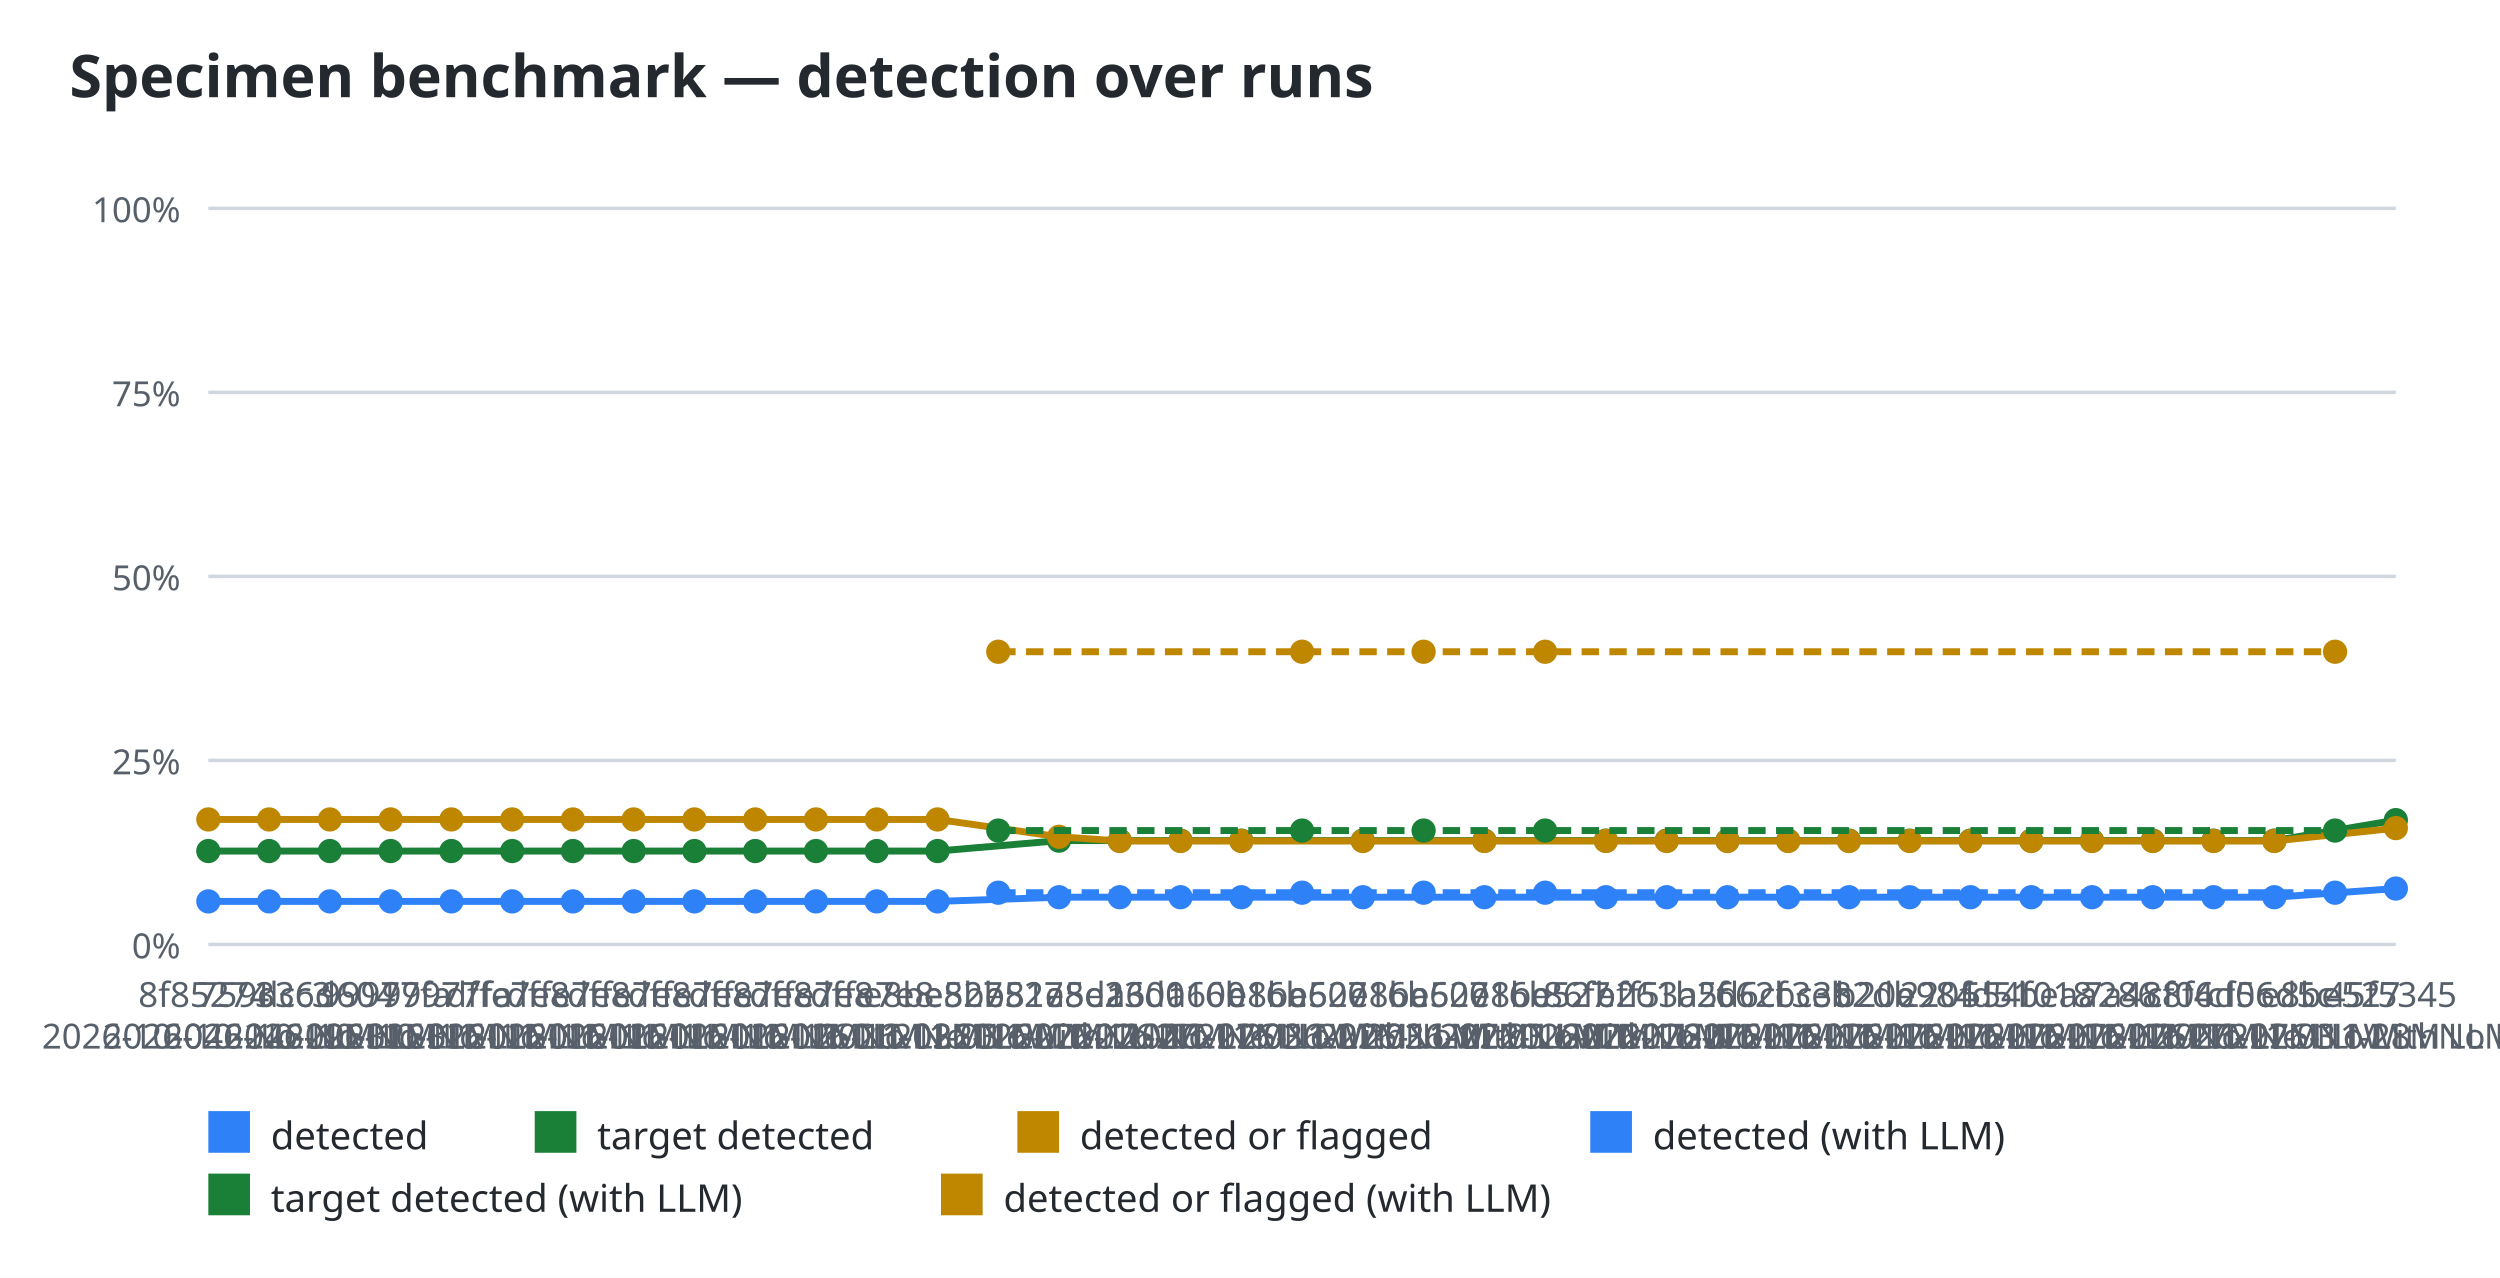
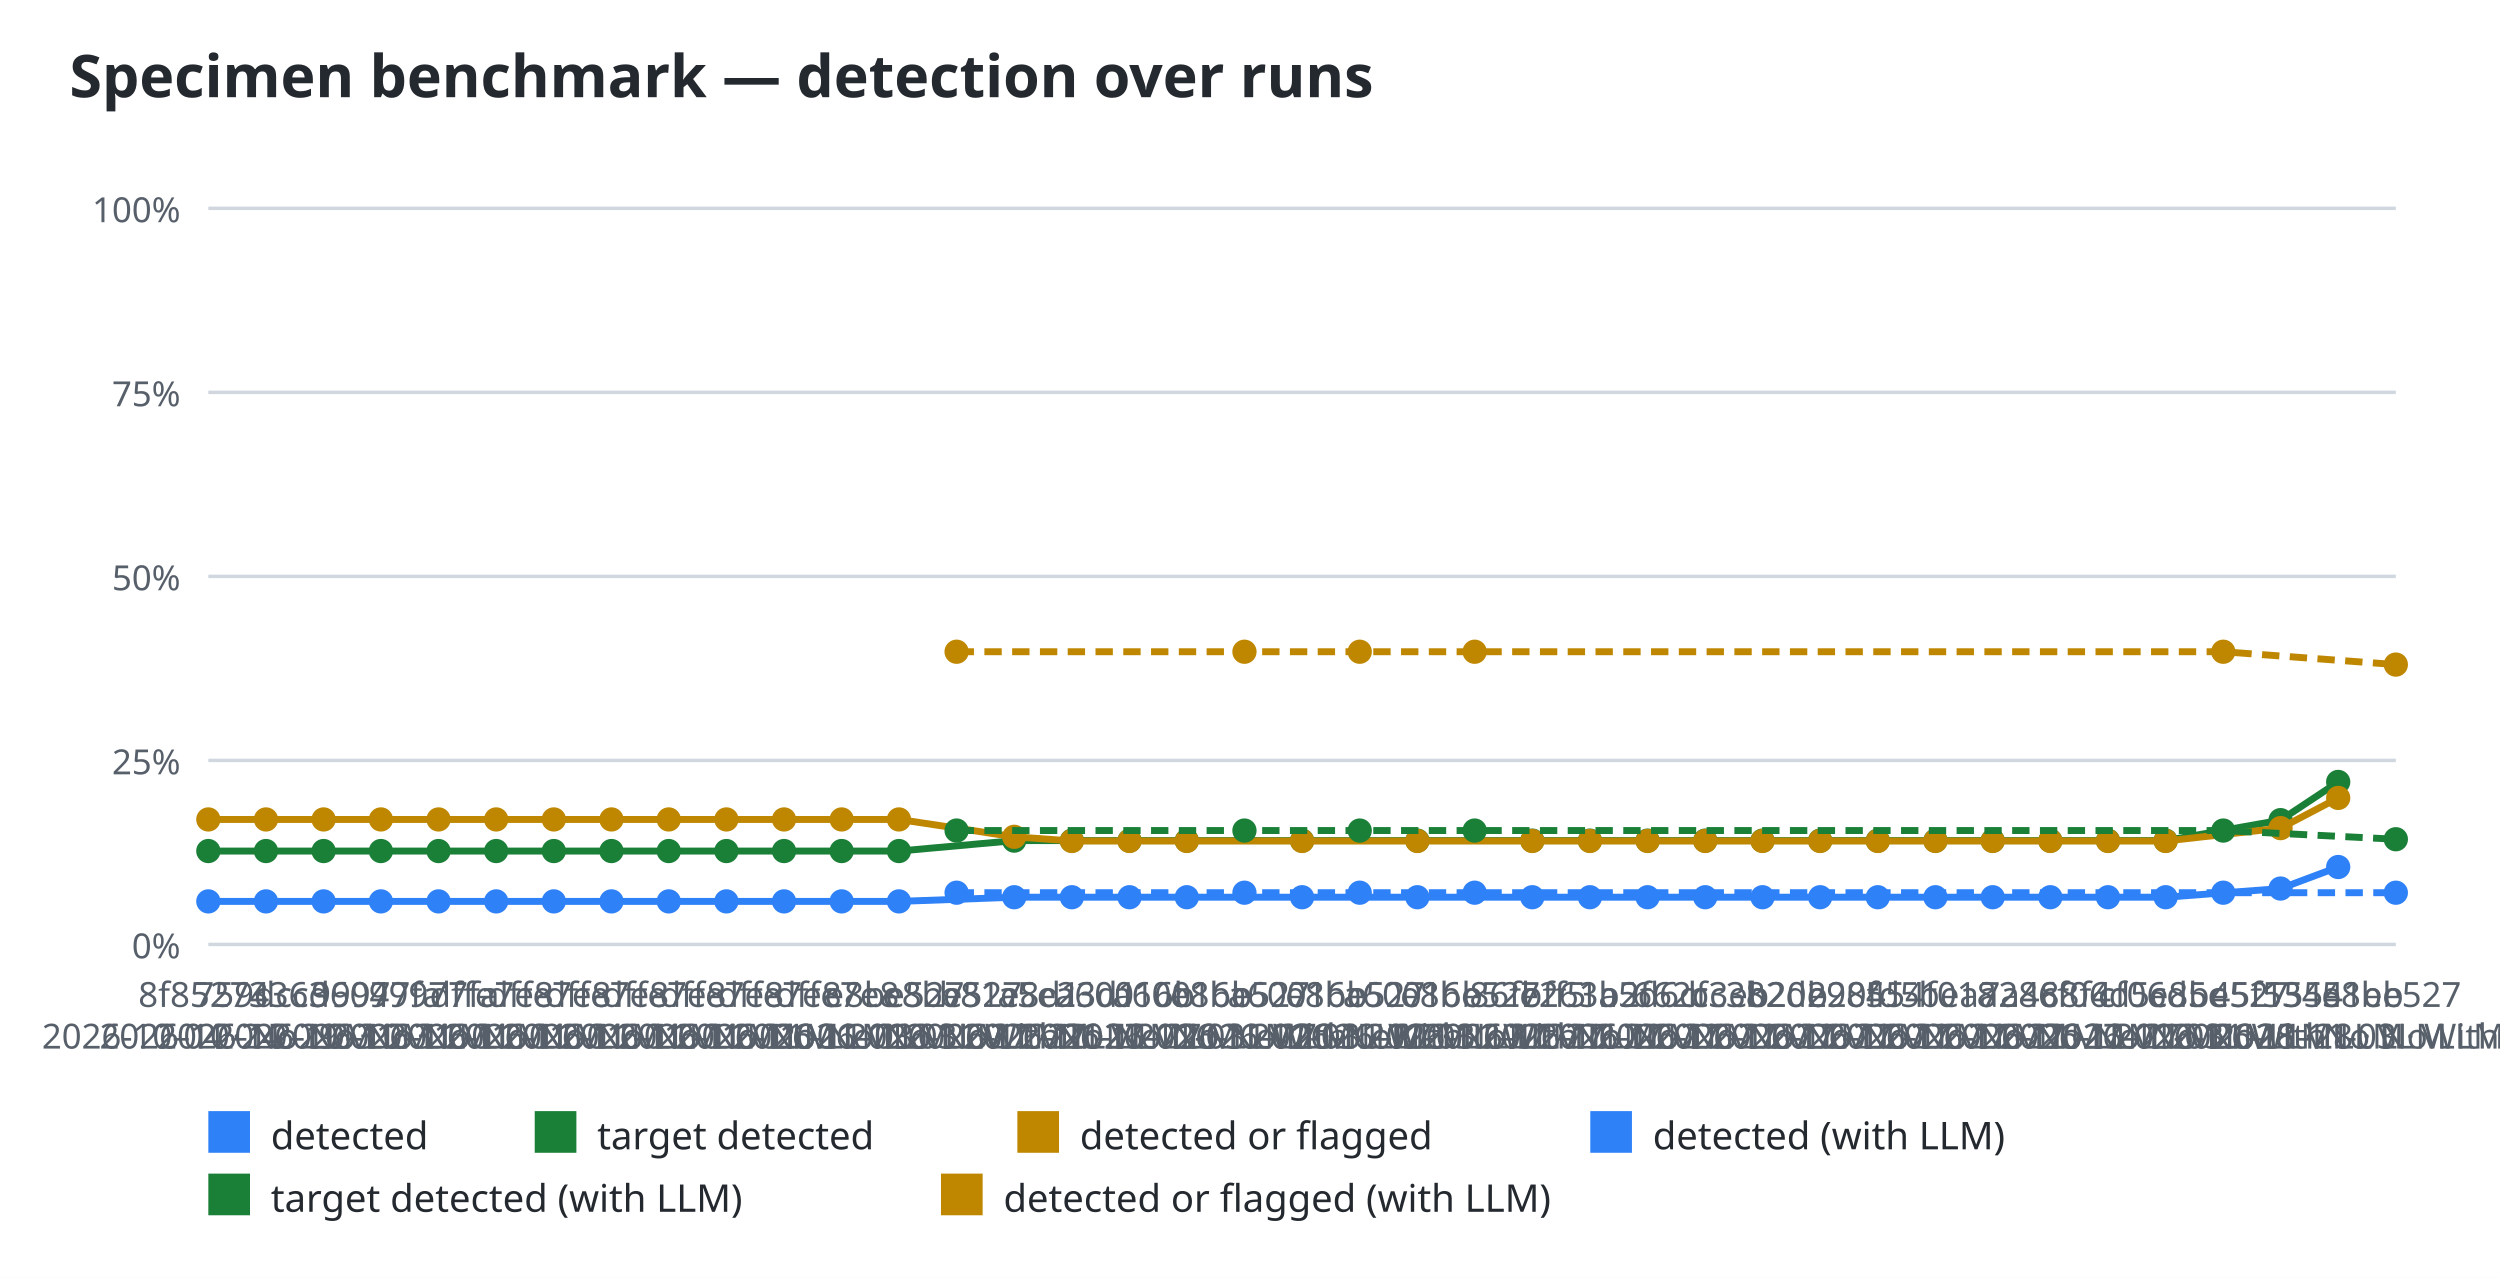
<svg xmlns="http://www.w3.org/2000/svg" viewBox="0 0 720 368" font-family="sans-serif">
  <rect width="720" height="368" fill="white" />
  <text x="20" y="28" font-size="17" font-weight="bold" fill="#24292f">Specimen benchmark — detection over runs</text>
  <line x1="60" y1="272.0" x2="690" y2="272.0" stroke="#d0d7de" stroke-width="1" />
  <text x="52" y="276.0" font-size="10" fill="#57606a" text-anchor="end">0%</text>
  <line x1="60" y1="219.0" x2="690" y2="219.0" stroke="#d0d7de" stroke-width="1" />
  <text x="52" y="223.0" font-size="10" fill="#57606a" text-anchor="end">25%</text>
  <line x1="60" y1="166.0" x2="690" y2="166.0" stroke="#d0d7de" stroke-width="1" />
  <text x="52" y="170.0" font-size="10" fill="#57606a" text-anchor="end">50%</text>
  <line x1="60" y1="113.0" x2="690" y2="113.0" stroke="#d0d7de" stroke-width="1" />
  <text x="52" y="117.0" font-size="10" fill="#57606a" text-anchor="end">75%</text>
  <line x1="60" y1="60.0" x2="690" y2="60.0" stroke="#d0d7de" stroke-width="1" />
  <text x="52" y="64.0" font-size="10" fill="#57606a" text-anchor="end">100%</text>
-   <polyline points="60.0,259.6 77.5,259.6 95.0,259.6 112.5,259.6 130.0,259.6 147.5,259.6 165.0,259.6 182.5,259.6 200.0,259.6 217.5,259.6 235.0,259.6 252.5,259.6 270.0,259.6 305.0,258.4 322.5,258.4 340.0,258.4 357.5,258.4 392.5,258.4 427.5,258.4 462.5,258.4 480.0,258.4 497.5,258.4 515.0,258.4 532.5,258.4 550.0,258.4 567.5,258.4 585.0,258.4 602.5,258.4 620.0,258.4 637.5,258.4 655.0,258.4 690.0,255.9" fill="none" stroke="#2f81f7" stroke-width="2" />
+   <polyline points="60.0,259.6 76.6,259.6 93.2,259.6 109.7,259.6 126.3,259.6 142.9,259.6 159.5,259.6 176.1,259.6 192.6,259.6 209.2,259.6 225.8,259.6 242.4,259.6 258.9,259.6 292.1,258.4 308.7,258.4 325.3,258.4 341.8,258.4 375.0,258.4 408.2,258.4 441.3,258.4 457.9,258.4 474.5,258.4 491.1,258.4 507.6,258.4 524.2,258.4 540.8,258.4 557.4,258.4 573.9,258.4 590.5,258.4 607.1,258.4 623.7,258.4 656.8,255.9 673.4,249.7" fill="none" stroke="#2f81f7" stroke-width="2" />
  <circle cx="60.0" cy="259.6" r="3.5" fill="#2f81f7" />
-   <circle cx="77.5" cy="259.6" r="3.5" fill="#2f81f7" />
-   <circle cx="95.0" cy="259.6" r="3.5" fill="#2f81f7" />
-   <circle cx="112.5" cy="259.6" r="3.5" fill="#2f81f7" />
-   <circle cx="130.0" cy="259.6" r="3.5" fill="#2f81f7" />
-   <circle cx="147.5" cy="259.6" r="3.5" fill="#2f81f7" />
-   <circle cx="165.0" cy="259.6" r="3.5" fill="#2f81f7" />
-   <circle cx="182.5" cy="259.6" r="3.5" fill="#2f81f7" />
-   <circle cx="200.0" cy="259.6" r="3.5" fill="#2f81f7" />
-   <circle cx="217.5" cy="259.6" r="3.5" fill="#2f81f7" />
-   <circle cx="235.0" cy="259.6" r="3.5" fill="#2f81f7" />
-   <circle cx="252.5" cy="259.6" r="3.5" fill="#2f81f7" />
-   <circle cx="270.0" cy="259.6" r="3.5" fill="#2f81f7" />
-   <circle cx="305.0" cy="258.4" r="3.5" fill="#2f81f7" />
-   <circle cx="322.5" cy="258.4" r="3.5" fill="#2f81f7" />
-   <circle cx="340.0" cy="258.4" r="3.5" fill="#2f81f7" />
-   <circle cx="357.5" cy="258.4" r="3.5" fill="#2f81f7" />
-   <circle cx="392.5" cy="258.4" r="3.5" fill="#2f81f7" />
-   <circle cx="427.5" cy="258.4" r="3.5" fill="#2f81f7" />
-   <circle cx="462.5" cy="258.4" r="3.5" fill="#2f81f7" />
-   <circle cx="480.0" cy="258.4" r="3.5" fill="#2f81f7" />
-   <circle cx="497.5" cy="258.4" r="3.5" fill="#2f81f7" />
-   <circle cx="515.0" cy="258.4" r="3.5" fill="#2f81f7" />
-   <circle cx="532.5" cy="258.4" r="3.5" fill="#2f81f7" />
-   <circle cx="550.0" cy="258.4" r="3.5" fill="#2f81f7" />
-   <circle cx="567.5" cy="258.4" r="3.5" fill="#2f81f7" />
-   <circle cx="585.0" cy="258.4" r="3.5" fill="#2f81f7" />
-   <circle cx="602.5" cy="258.4" r="3.5" fill="#2f81f7" />
-   <circle cx="620.0" cy="258.4" r="3.5" fill="#2f81f7" />
-   <circle cx="637.5" cy="258.4" r="3.5" fill="#2f81f7" />
-   <circle cx="655.0" cy="258.4" r="3.5" fill="#2f81f7" />
-   <circle cx="690.0" cy="255.9" r="3.5" fill="#2f81f7" />
-   <polyline points="60.0,245.1 77.5,245.1 95.0,245.1 112.5,245.1 130.0,245.1 147.5,245.1 165.0,245.1 182.5,245.1 200.0,245.1 217.5,245.1 235.0,245.1 252.5,245.1 270.0,245.1 305.0,242.1 322.5,242.1 340.0,242.1 357.5,242.1 392.5,242.1 427.5,242.1 462.5,242.1 480.0,242.1 497.5,242.1 515.0,242.1 532.5,242.1 550.0,242.1 567.5,242.1 585.0,242.1 602.5,242.1 620.0,242.1 637.5,242.1 655.0,242.1 690.0,236.2" fill="none" stroke="#1a7f37" stroke-width="2" />
+   <circle cx="76.6" cy="259.6" r="3.5" fill="#2f81f7" />
+   <circle cx="93.2" cy="259.6" r="3.5" fill="#2f81f7" />
+   <circle cx="109.7" cy="259.6" r="3.5" fill="#2f81f7" />
+   <circle cx="126.3" cy="259.6" r="3.5" fill="#2f81f7" />
+   <circle cx="142.9" cy="259.6" r="3.5" fill="#2f81f7" />
+   <circle cx="159.5" cy="259.6" r="3.5" fill="#2f81f7" />
+   <circle cx="176.1" cy="259.6" r="3.5" fill="#2f81f7" />
+   <circle cx="192.6" cy="259.6" r="3.5" fill="#2f81f7" />
+   <circle cx="209.2" cy="259.6" r="3.5" fill="#2f81f7" />
+   <circle cx="225.8" cy="259.6" r="3.5" fill="#2f81f7" />
+   <circle cx="242.4" cy="259.6" r="3.5" fill="#2f81f7" />
+   <circle cx="258.9" cy="259.6" r="3.5" fill="#2f81f7" />
+   <circle cx="292.1" cy="258.4" r="3.5" fill="#2f81f7" />
+   <circle cx="308.7" cy="258.4" r="3.5" fill="#2f81f7" />
+   <circle cx="325.3" cy="258.4" r="3.5" fill="#2f81f7" />
+   <circle cx="341.8" cy="258.4" r="3.5" fill="#2f81f7" />
+   <circle cx="375.0" cy="258.4" r="3.5" fill="#2f81f7" />
+   <circle cx="408.2" cy="258.4" r="3.5" fill="#2f81f7" />
+   <circle cx="441.3" cy="258.4" r="3.5" fill="#2f81f7" />
+   <circle cx="457.9" cy="258.4" r="3.5" fill="#2f81f7" />
+   <circle cx="474.5" cy="258.4" r="3.5" fill="#2f81f7" />
+   <circle cx="491.1" cy="258.4" r="3.5" fill="#2f81f7" />
+   <circle cx="507.6" cy="258.4" r="3.5" fill="#2f81f7" />
+   <circle cx="524.2" cy="258.4" r="3.5" fill="#2f81f7" />
+   <circle cx="540.8" cy="258.4" r="3.5" fill="#2f81f7" />
+   <circle cx="557.4" cy="258.4" r="3.5" fill="#2f81f7" />
+   <circle cx="573.9" cy="258.4" r="3.5" fill="#2f81f7" />
+   <circle cx="590.5" cy="258.4" r="3.5" fill="#2f81f7" />
+   <circle cx="607.1" cy="258.4" r="3.5" fill="#2f81f7" />
+   <circle cx="623.7" cy="258.4" r="3.5" fill="#2f81f7" />
+   <circle cx="656.8" cy="255.9" r="3.5" fill="#2f81f7" />
+   <circle cx="673.4" cy="249.7" r="3.5" fill="#2f81f7" />
+   <polyline points="60.0,245.1 76.6,245.1 93.2,245.1 109.7,245.1 126.3,245.1 142.9,245.1 159.5,245.1 176.1,245.1 192.6,245.1 209.2,245.1 225.8,245.1 242.4,245.1 258.9,245.1 292.1,242.1 308.7,242.1 325.3,242.1 341.8,242.1 375.0,242.1 408.2,242.1 441.3,242.1 457.9,242.1 474.5,242.1 491.1,242.1 507.6,242.1 524.2,242.1 540.8,242.1 557.4,242.1 573.9,242.1 590.5,242.1 607.1,242.1 623.7,242.1 656.8,236.2 673.4,225.2" fill="none" stroke="#1a7f37" stroke-width="2" />
  <circle cx="60.0" cy="245.1" r="3.5" fill="#1a7f37" />
-   <circle cx="77.5" cy="245.1" r="3.5" fill="#1a7f37" />
-   <circle cx="95.0" cy="245.1" r="3.5" fill="#1a7f37" />
-   <circle cx="112.5" cy="245.1" r="3.5" fill="#1a7f37" />
-   <circle cx="130.0" cy="245.1" r="3.5" fill="#1a7f37" />
-   <circle cx="147.5" cy="245.1" r="3.5" fill="#1a7f37" />
-   <circle cx="165.0" cy="245.1" r="3.5" fill="#1a7f37" />
-   <circle cx="182.5" cy="245.1" r="3.5" fill="#1a7f37" />
-   <circle cx="200.0" cy="245.1" r="3.5" fill="#1a7f37" />
-   <circle cx="217.5" cy="245.1" r="3.5" fill="#1a7f37" />
-   <circle cx="235.0" cy="245.1" r="3.5" fill="#1a7f37" />
-   <circle cx="252.5" cy="245.1" r="3.5" fill="#1a7f37" />
-   <circle cx="270.0" cy="245.1" r="3.5" fill="#1a7f37" />
-   <circle cx="305.0" cy="242.1" r="3.5" fill="#1a7f37" />
-   <circle cx="322.5" cy="242.1" r="3.5" fill="#1a7f37" />
-   <circle cx="340.0" cy="242.1" r="3.5" fill="#1a7f37" />
-   <circle cx="357.5" cy="242.1" r="3.5" fill="#1a7f37" />
-   <circle cx="392.5" cy="242.1" r="3.5" fill="#1a7f37" />
-   <circle cx="427.5" cy="242.1" r="3.5" fill="#1a7f37" />
-   <circle cx="462.5" cy="242.1" r="3.5" fill="#1a7f37" />
-   <circle cx="480.0" cy="242.1" r="3.5" fill="#1a7f37" />
-   <circle cx="497.5" cy="242.1" r="3.5" fill="#1a7f37" />
-   <circle cx="515.0" cy="242.1" r="3.5" fill="#1a7f37" />
-   <circle cx="532.5" cy="242.1" r="3.5" fill="#1a7f37" />
-   <circle cx="550.0" cy="242.1" r="3.5" fill="#1a7f37" />
-   <circle cx="567.5" cy="242.1" r="3.5" fill="#1a7f37" />
-   <circle cx="585.0" cy="242.1" r="3.5" fill="#1a7f37" />
-   <circle cx="602.5" cy="242.1" r="3.5" fill="#1a7f37" />
-   <circle cx="620.0" cy="242.1" r="3.5" fill="#1a7f37" />
-   <circle cx="637.5" cy="242.1" r="3.5" fill="#1a7f37" />
-   <circle cx="655.0" cy="242.1" r="3.5" fill="#1a7f37" />
-   <circle cx="690.0" cy="236.2" r="3.5" fill="#1a7f37" />
-   <polyline points="60.0,236.0 77.5,236.0 95.0,236.0 112.5,236.0 130.0,236.0 147.5,236.0 165.0,236.0 182.5,236.0 200.0,236.0 217.5,236.0 235.0,236.0 252.5,236.0 270.0,236.0 305.0,241.0 322.5,242.2 340.0,242.2 357.5,242.2 392.5,242.2 427.5,242.2 462.5,242.2 480.0,242.2 497.5,242.2 515.0,242.2 532.5,242.2 550.0,242.2 567.5,242.2 585.0,242.2 602.5,242.2 620.0,242.2 637.5,242.2 655.0,242.2 690.0,238.5" fill="none" stroke="#bf8700" stroke-width="2" />
+   <circle cx="76.6" cy="245.1" r="3.5" fill="#1a7f37" />
+   <circle cx="93.2" cy="245.1" r="3.5" fill="#1a7f37" />
+   <circle cx="109.7" cy="245.1" r="3.5" fill="#1a7f37" />
+   <circle cx="126.3" cy="245.1" r="3.5" fill="#1a7f37" />
+   <circle cx="142.9" cy="245.1" r="3.5" fill="#1a7f37" />
+   <circle cx="159.5" cy="245.1" r="3.5" fill="#1a7f37" />
+   <circle cx="176.1" cy="245.1" r="3.5" fill="#1a7f37" />
+   <circle cx="192.6" cy="245.1" r="3.5" fill="#1a7f37" />
+   <circle cx="209.2" cy="245.1" r="3.5" fill="#1a7f37" />
+   <circle cx="225.8" cy="245.1" r="3.5" fill="#1a7f37" />
+   <circle cx="242.4" cy="245.1" r="3.5" fill="#1a7f37" />
+   <circle cx="258.9" cy="245.1" r="3.5" fill="#1a7f37" />
+   <circle cx="292.1" cy="242.1" r="3.5" fill="#1a7f37" />
+   <circle cx="308.7" cy="242.1" r="3.5" fill="#1a7f37" />
+   <circle cx="325.3" cy="242.1" r="3.5" fill="#1a7f37" />
+   <circle cx="341.8" cy="242.1" r="3.5" fill="#1a7f37" />
+   <circle cx="375.0" cy="242.1" r="3.5" fill="#1a7f37" />
+   <circle cx="408.2" cy="242.1" r="3.5" fill="#1a7f37" />
+   <circle cx="441.3" cy="242.1" r="3.5" fill="#1a7f37" />
+   <circle cx="457.9" cy="242.1" r="3.5" fill="#1a7f37" />
+   <circle cx="474.5" cy="242.1" r="3.5" fill="#1a7f37" />
+   <circle cx="491.1" cy="242.1" r="3.5" fill="#1a7f37" />
+   <circle cx="507.6" cy="242.1" r="3.5" fill="#1a7f37" />
+   <circle cx="524.2" cy="242.1" r="3.5" fill="#1a7f37" />
+   <circle cx="540.8" cy="242.1" r="3.5" fill="#1a7f37" />
+   <circle cx="557.4" cy="242.1" r="3.5" fill="#1a7f37" />
+   <circle cx="573.9" cy="242.1" r="3.5" fill="#1a7f37" />
+   <circle cx="590.5" cy="242.1" r="3.5" fill="#1a7f37" />
+   <circle cx="607.1" cy="242.1" r="3.5" fill="#1a7f37" />
+   <circle cx="623.7" cy="242.1" r="3.5" fill="#1a7f37" />
+   <circle cx="656.8" cy="236.2" r="3.5" fill="#1a7f37" />
+   <circle cx="673.4" cy="225.2" r="3.5" fill="#1a7f37" />
+   <polyline points="60.0,236.0 76.6,236.0 93.2,236.0 109.7,236.0 126.3,236.0 142.9,236.0 159.5,236.0 176.1,236.0 192.6,236.0 209.2,236.0 225.8,236.0 242.4,236.0 258.9,236.0 292.1,241.0 308.7,242.2 325.3,242.2 341.8,242.2 375.0,242.2 408.2,242.2 441.3,242.2 457.9,242.2 474.5,242.2 491.1,242.2 507.6,242.2 524.2,242.2 540.8,242.2 557.4,242.2 573.9,242.2 590.5,242.2 607.1,242.2 623.7,242.2 656.8,238.5 673.4,229.8" fill="none" stroke="#bf8700" stroke-width="2" />
  <circle cx="60.0" cy="236.0" r="3.5" fill="#bf8700" />
-   <circle cx="77.5" cy="236.0" r="3.5" fill="#bf8700" />
-   <circle cx="95.0" cy="236.0" r="3.5" fill="#bf8700" />
-   <circle cx="112.5" cy="236.0" r="3.5" fill="#bf8700" />
-   <circle cx="130.0" cy="236.0" r="3.5" fill="#bf8700" />
-   <circle cx="147.5" cy="236.0" r="3.5" fill="#bf8700" />
-   <circle cx="165.0" cy="236.0" r="3.5" fill="#bf8700" />
-   <circle cx="182.5" cy="236.0" r="3.5" fill="#bf8700" />
-   <circle cx="200.0" cy="236.0" r="3.5" fill="#bf8700" />
-   <circle cx="217.5" cy="236.0" r="3.5" fill="#bf8700" />
-   <circle cx="235.0" cy="236.0" r="3.5" fill="#bf8700" />
-   <circle cx="252.5" cy="236.0" r="3.5" fill="#bf8700" />
-   <circle cx="270.0" cy="236.0" r="3.5" fill="#bf8700" />
-   <circle cx="305.0" cy="241.0" r="3.5" fill="#bf8700" />
-   <circle cx="322.5" cy="242.2" r="3.5" fill="#bf8700" />
-   <circle cx="340.0" cy="242.2" r="3.5" fill="#bf8700" />
-   <circle cx="357.5" cy="242.2" r="3.5" fill="#bf8700" />
-   <circle cx="392.5" cy="242.2" r="3.5" fill="#bf8700" />
-   <circle cx="427.5" cy="242.2" r="3.5" fill="#bf8700" />
-   <circle cx="462.5" cy="242.2" r="3.5" fill="#bf8700" />
-   <circle cx="480.0" cy="242.2" r="3.5" fill="#bf8700" />
-   <circle cx="497.5" cy="242.2" r="3.5" fill="#bf8700" />
-   <circle cx="515.0" cy="242.2" r="3.5" fill="#bf8700" />
-   <circle cx="532.5" cy="242.2" r="3.5" fill="#bf8700" />
-   <circle cx="550.0" cy="242.2" r="3.5" fill="#bf8700" />
-   <circle cx="567.5" cy="242.2" r="3.5" fill="#bf8700" />
-   <circle cx="585.0" cy="242.2" r="3.5" fill="#bf8700" />
-   <circle cx="602.5" cy="242.2" r="3.5" fill="#bf8700" />
-   <circle cx="620.0" cy="242.2" r="3.5" fill="#bf8700" />
-   <circle cx="637.5" cy="242.2" r="3.5" fill="#bf8700" />
-   <circle cx="655.0" cy="242.2" r="3.5" fill="#bf8700" />
-   <circle cx="690.0" cy="238.5" r="3.5" fill="#bf8700" />
-   <polyline points="287.5,257.1 375.0,257.1 410.0,257.1 445.0,257.1 672.5,257.1" fill="none" stroke="#2f81f7" stroke-width="2" stroke-dasharray="5 3" />
-   <circle cx="287.5" cy="257.1" r="3.5" fill="#2f81f7" />
-   <circle cx="375.0" cy="257.1" r="3.5" fill="#2f81f7" />
-   <circle cx="410.0" cy="257.1" r="3.5" fill="#2f81f7" />
-   <circle cx="445.0" cy="257.1" r="3.5" fill="#2f81f7" />
-   <circle cx="672.5" cy="257.1" r="3.5" fill="#2f81f7" />
-   <polyline points="287.5,239.2 375.0,239.2 410.0,239.2 445.0,239.2 672.5,239.2" fill="none" stroke="#1a7f37" stroke-width="2" stroke-dasharray="5 3" />
-   <circle cx="287.5" cy="239.2" r="3.5" fill="#1a7f37" />
-   <circle cx="375.0" cy="239.2" r="3.5" fill="#1a7f37" />
-   <circle cx="410.0" cy="239.2" r="3.5" fill="#1a7f37" />
-   <circle cx="445.0" cy="239.2" r="3.5" fill="#1a7f37" />
-   <circle cx="672.5" cy="239.2" r="3.5" fill="#1a7f37" />
-   <polyline points="287.5,187.7 375.0,187.7 410.0,187.7 445.0,187.7 672.5,187.7" fill="none" stroke="#bf8700" stroke-width="2" stroke-dasharray="5 3" />
-   <circle cx="287.5" cy="187.7" r="3.5" fill="#bf8700" />
-   <circle cx="375.0" cy="187.7" r="3.5" fill="#bf8700" />
-   <circle cx="410.0" cy="187.7" r="3.5" fill="#bf8700" />
-   <circle cx="445.0" cy="187.7" r="3.5" fill="#bf8700" />
-   <circle cx="672.5" cy="187.7" r="3.5" fill="#bf8700" />
+   <circle cx="76.6" cy="236.0" r="3.5" fill="#bf8700" />
+   <circle cx="93.2" cy="236.0" r="3.5" fill="#bf8700" />
+   <circle cx="109.7" cy="236.0" r="3.5" fill="#bf8700" />
+   <circle cx="126.3" cy="236.0" r="3.5" fill="#bf8700" />
+   <circle cx="142.9" cy="236.0" r="3.5" fill="#bf8700" />
+   <circle cx="159.5" cy="236.0" r="3.5" fill="#bf8700" />
+   <circle cx="176.1" cy="236.0" r="3.5" fill="#bf8700" />
+   <circle cx="192.6" cy="236.0" r="3.5" fill="#bf8700" />
+   <circle cx="209.2" cy="236.0" r="3.5" fill="#bf8700" />
+   <circle cx="225.8" cy="236.0" r="3.5" fill="#bf8700" />
+   <circle cx="242.4" cy="236.0" r="3.5" fill="#bf8700" />
+   <circle cx="258.9" cy="236.0" r="3.5" fill="#bf8700" />
+   <circle cx="292.1" cy="241.0" r="3.5" fill="#bf8700" />
+   <circle cx="308.7" cy="242.2" r="3.5" fill="#bf8700" />
+   <circle cx="325.3" cy="242.2" r="3.5" fill="#bf8700" />
+   <circle cx="341.8" cy="242.2" r="3.5" fill="#bf8700" />
+   <circle cx="375.0" cy="242.2" r="3.5" fill="#bf8700" />
+   <circle cx="408.2" cy="242.2" r="3.5" fill="#bf8700" />
+   <circle cx="441.3" cy="242.2" r="3.5" fill="#bf8700" />
+   <circle cx="457.9" cy="242.2" r="3.5" fill="#bf8700" />
+   <circle cx="474.5" cy="242.2" r="3.5" fill="#bf8700" />
+   <circle cx="491.1" cy="242.2" r="3.5" fill="#bf8700" />
+   <circle cx="507.6" cy="242.2" r="3.5" fill="#bf8700" />
+   <circle cx="524.2" cy="242.2" r="3.5" fill="#bf8700" />
+   <circle cx="540.8" cy="242.2" r="3.5" fill="#bf8700" />
+   <circle cx="557.4" cy="242.2" r="3.5" fill="#bf8700" />
+   <circle cx="573.9" cy="242.2" r="3.5" fill="#bf8700" />
+   <circle cx="590.5" cy="242.2" r="3.5" fill="#bf8700" />
+   <circle cx="607.1" cy="242.2" r="3.5" fill="#bf8700" />
+   <circle cx="623.7" cy="242.2" r="3.5" fill="#bf8700" />
+   <circle cx="656.8" cy="238.5" r="3.5" fill="#bf8700" />
+   <circle cx="673.4" cy="229.8" r="3.5" fill="#bf8700" />
+   <polyline points="275.5,257.1 358.4,257.1 391.6,257.1 424.7,257.1 640.3,257.1 690.0,257.1" fill="none" stroke="#2f81f7" stroke-width="2" stroke-dasharray="5 3" />
+   <circle cx="275.5" cy="257.1" r="3.5" fill="#2f81f7" />
+   <circle cx="358.4" cy="257.1" r="3.5" fill="#2f81f7" />
+   <circle cx="391.6" cy="257.1" r="3.5" fill="#2f81f7" />
+   <circle cx="424.7" cy="257.1" r="3.5" fill="#2f81f7" />
+   <circle cx="640.3" cy="257.1" r="3.5" fill="#2f81f7" />
+   <circle cx="690.0" cy="257.1" r="3.5" fill="#2f81f7" />
+   <polyline points="275.5,239.2 358.4,239.2 391.6,239.2 424.7,239.2 640.3,239.2 690.0,241.7" fill="none" stroke="#1a7f37" stroke-width="2" stroke-dasharray="5 3" />
+   <circle cx="275.5" cy="239.2" r="3.5" fill="#1a7f37" />
+   <circle cx="358.4" cy="239.2" r="3.5" fill="#1a7f37" />
+   <circle cx="391.6" cy="239.2" r="3.5" fill="#1a7f37" />
+   <circle cx="424.7" cy="239.2" r="3.5" fill="#1a7f37" />
+   <circle cx="640.3" cy="239.2" r="3.5" fill="#1a7f37" />
+   <circle cx="690.0" cy="241.7" r="3.5" fill="#1a7f37" />
+   <polyline points="275.5,187.7 358.4,187.7 391.6,187.7 424.7,187.7 640.3,187.7 690.0,191.4" fill="none" stroke="#bf8700" stroke-width="2" stroke-dasharray="5 3" />
+   <circle cx="275.5" cy="187.7" r="3.5" fill="#bf8700" />
+   <circle cx="358.4" cy="187.7" r="3.5" fill="#bf8700" />
+   <circle cx="391.6" cy="187.7" r="3.5" fill="#bf8700" />
+   <circle cx="424.7" cy="187.7" r="3.5" fill="#bf8700" />
+   <circle cx="640.3" cy="187.7" r="3.5" fill="#bf8700" />
+   <circle cx="690.0" cy="191.4" r="3.5" fill="#bf8700" />
  <text x="60.0" y="290" font-size="10" fill="#57606a" text-anchor="middle">
    <tspan x="60.0" dy="0">8f85274</tspan>
    <tspan x="60.0" dy="12">2026-10-04 · No LLM</tspan>
  </text>
-   <text x="77.5" y="290" font-size="10" fill="#57606a" text-anchor="middle">
-     <tspan x="77.5" dy="0">759dcc3</tspan>
-     <tspan x="77.5" dy="12">2026-10-24 · No LLM</tspan>
-   </text>
-   <text x="95.0" y="290" font-size="10" fill="#57606a" text-anchor="middle">
-     <tspan x="95.0" dy="0">336d604</tspan>
-     <tspan x="95.0" dy="12">2026-10-29 · No LLM</tspan>
-   </text>
-   <text x="112.5" y="290" font-size="10" fill="#57606a" text-anchor="middle">
-     <tspan x="112.5" dy="0">99977fa</tspan>
-     <tspan x="112.5" dy="12">2026-10-31 · No LLM</tspan>
-   </text>
-   <text x="130.0" y="290" font-size="10" fill="#57606a" text-anchor="middle">
-     <tspan x="130.0" dy="0">99977fa</tspan>
-     <tspan x="130.0" dy="12">2026-10-31 · No LLM</tspan>
-   </text>
-   <text x="147.5" y="290" font-size="10" fill="#57606a" text-anchor="middle">
-     <tspan x="147.5" dy="0">dffe7e8</tspan>
-     <tspan x="147.5" dy="12">2026-11-01 · No LLM</tspan>
-   </text>
-   <text x="165.0" y="290" font-size="10" fill="#57606a" text-anchor="middle">
-     <tspan x="165.0" dy="0">dffe7e8</tspan>
-     <tspan x="165.0" dy="12">2026-11-01 · No LLM</tspan>
-   </text>
-   <text x="182.5" y="290" font-size="10" fill="#57606a" text-anchor="middle">
-     <tspan x="182.5" dy="0">dffe7e8</tspan>
-     <tspan x="182.5" dy="12">2026-11-01 · No LLM</tspan>
-   </text>
-   <text x="200.0" y="290" font-size="10" fill="#57606a" text-anchor="middle">
-     <tspan x="200.0" dy="0">dffe7e8</tspan>
-     <tspan x="200.0" dy="12">2026-11-01 · No LLM</tspan>
-   </text>
-   <text x="217.5" y="290" font-size="10" fill="#57606a" text-anchor="middle">
-     <tspan x="217.5" dy="0">dffe7e8</tspan>
-     <tspan x="217.5" dy="12">2026-11-01 · No LLM</tspan>
-   </text>
-   <text x="235.0" y="290" font-size="10" fill="#57606a" text-anchor="middle">
-     <tspan x="235.0" dy="0">dffe7e8</tspan>
-     <tspan x="235.0" dy="12">2026-11-01 · No LLM</tspan>
-   </text>
-   <text x="252.5" y="290" font-size="10" fill="#57606a" text-anchor="middle">
-     <tspan x="252.5" dy="0">dffe7e8</tspan>
-     <tspan x="252.5" dy="12">2026-11-01 · No LLM</tspan>
-   </text>
-   <text x="270.0" y="290" font-size="10" fill="#57606a" text-anchor="middle">
-     <tspan x="270.0" dy="0">e8be527</tspan>
-     <tspan x="270.0" dy="12">2026-11-03 · No LLM</tspan>
-   </text>
-   <text x="287.5" y="290" font-size="10" fill="#57606a" text-anchor="middle">
-     <tspan x="287.5" dy="0">e8be527</tspan>
-     <tspan x="287.5" dy="12">2026-11-03 · With LLM</tspan>
-   </text>
-   <text x="305.0" y="290" font-size="10" fill="#57606a" text-anchor="middle">
-     <tspan x="305.0" dy="0">b81e8d1</tspan>
-     <tspan x="305.0" dy="12">2026-11-27 · No LLM</tspan>
-   </text>
-   <text x="322.5" y="290" font-size="10" fill="#57606a" text-anchor="middle">
-     <tspan x="322.5" dy="0">a5e23d1</tspan>
-     <tspan x="322.5" dy="12">2026-11-27 · No LLM</tspan>
-   </text>
-   <text x="340.0" y="290" font-size="10" fill="#57606a" text-anchor="middle">
-     <tspan x="340.0" dy="0">a60016b</tspan>
-     <tspan x="340.0" dy="12">2026-11-27 · No LLM</tspan>
-   </text>
-   <text x="357.5" y="290" font-size="10" fill="#57606a" text-anchor="middle">
-     <tspan x="357.5" dy="0">a60016b</tspan>
-     <tspan x="357.5" dy="12">2026-11-27 · No LLM</tspan>
+   <text x="76.6" y="290" font-size="10" fill="#57606a" text-anchor="middle">
+     <tspan x="76.6" dy="0">759dcc3</tspan>
+     <tspan x="76.6" dy="12">2026-10-24 · No LLM</tspan>
+   </text>
+   <text x="93.2" y="290" font-size="10" fill="#57606a" text-anchor="middle">
+     <tspan x="93.2" dy="0">336d604</tspan>
+     <tspan x="93.2" dy="12">2026-10-29 · No LLM</tspan>
+   </text>
+   <text x="109.7" y="290" font-size="10" fill="#57606a" text-anchor="middle">
+     <tspan x="109.7" dy="0">99977fa</tspan>
+     <tspan x="109.7" dy="12">2026-10-31 · No LLM</tspan>
+   </text>
+   <text x="126.3" y="290" font-size="10" fill="#57606a" text-anchor="middle">
+     <tspan x="126.3" dy="0">99977fa</tspan>
+     <tspan x="126.3" dy="12">2026-10-31 · No LLM</tspan>
+   </text>
+   <text x="142.9" y="290" font-size="10" fill="#57606a" text-anchor="middle">
+     <tspan x="142.9" dy="0">dffe7e8</tspan>
+     <tspan x="142.9" dy="12">2026-11-01 · No LLM</tspan>
+   </text>
+   <text x="159.5" y="290" font-size="10" fill="#57606a" text-anchor="middle">
+     <tspan x="159.5" dy="0">dffe7e8</tspan>
+     <tspan x="159.5" dy="12">2026-11-01 · No LLM</tspan>
+   </text>
+   <text x="176.1" y="290" font-size="10" fill="#57606a" text-anchor="middle">
+     <tspan x="176.1" dy="0">dffe7e8</tspan>
+     <tspan x="176.1" dy="12">2026-11-01 · No LLM</tspan>
+   </text>
+   <text x="192.6" y="290" font-size="10" fill="#57606a" text-anchor="middle">
+     <tspan x="192.6" dy="0">dffe7e8</tspan>
+     <tspan x="192.6" dy="12">2026-11-01 · No LLM</tspan>
+   </text>
+   <text x="209.2" y="290" font-size="10" fill="#57606a" text-anchor="middle">
+     <tspan x="209.2" dy="0">dffe7e8</tspan>
+     <tspan x="209.2" dy="12">2026-11-01 · No LLM</tspan>
+   </text>
+   <text x="225.8" y="290" font-size="10" fill="#57606a" text-anchor="middle">
+     <tspan x="225.8" dy="0">dffe7e8</tspan>
+     <tspan x="225.8" dy="12">2026-11-01 · No LLM</tspan>
+   </text>
+   <text x="242.4" y="290" font-size="10" fill="#57606a" text-anchor="middle">
+     <tspan x="242.4" dy="0">dffe7e8</tspan>
+     <tspan x="242.4" dy="12">2026-11-01 · No LLM</tspan>
+   </text>
+   <text x="258.9" y="290" font-size="10" fill="#57606a" text-anchor="middle">
+     <tspan x="258.9" dy="0">e8be527</tspan>
+     <tspan x="258.9" dy="12">2026-11-03 · No LLM</tspan>
+   </text>
+   <text x="275.5" y="290" font-size="10" fill="#57606a" text-anchor="middle">
+     <tspan x="275.5" dy="0">e8be527</tspan>
+     <tspan x="275.5" dy="12">2026-11-03 · With LLM</tspan>
+   </text>
+   <text x="292.1" y="290" font-size="10" fill="#57606a" text-anchor="middle">
+     <tspan x="292.1" dy="0">b81e8d1</tspan>
+     <tspan x="292.1" dy="12">2026-11-27 · No LLM</tspan>
+   </text>
+   <text x="308.7" y="290" font-size="10" fill="#57606a" text-anchor="middle">
+     <tspan x="308.7" dy="0">a5e23d1</tspan>
+     <tspan x="308.7" dy="12">2026-11-27 · No LLM</tspan>
+   </text>
+   <text x="325.3" y="290" font-size="10" fill="#57606a" text-anchor="middle">
+     <tspan x="325.3" dy="0">a60016b</tspan>
+     <tspan x="325.3" dy="12">2026-11-27 · No LLM</tspan>
+   </text>
+   <text x="341.8" y="290" font-size="10" fill="#57606a" text-anchor="middle">
+     <tspan x="341.8" dy="0">a60016b</tspan>
+     <tspan x="341.8" dy="12">2026-11-27 · No LLM</tspan>
+   </text>
+   <text x="358.4" y="290" font-size="10" fill="#57606a" text-anchor="middle">
+     <tspan x="358.4" dy="0">e8be527</tspan>
+     <tspan x="358.4" dy="12">2026-11-03 · With LLM</tspan>
  </text>
  <text x="375.0" y="290" font-size="10" fill="#57606a" text-anchor="middle">
-     <tspan x="375.0" dy="0">e8be527</tspan>
-     <tspan x="375.0" dy="12">2026-11-03 · With LLM</tspan>
-   </text>
-   <text x="392.5" y="290" font-size="10" fill="#57606a" text-anchor="middle">
-     <tspan x="392.5" dy="0">a60016b</tspan>
-     <tspan x="392.5" dy="12">2026-11-27 · No LLM</tspan>
-   </text>
-   <text x="410.0" y="290" font-size="10" fill="#57606a" text-anchor="middle">
-     <tspan x="410.0" dy="0">e8be527</tspan>
-     <tspan x="410.0" dy="12">2026-11-03 · With LLM</tspan>
-   </text>
-   <text x="427.5" y="290" font-size="10" fill="#57606a" text-anchor="middle">
-     <tspan x="427.5" dy="0">a60016b</tspan>
-     <tspan x="427.5" dy="12">2026-11-27 · No LLM</tspan>
-   </text>
-   <text x="445.0" y="290" font-size="10" fill="#57606a" text-anchor="middle">
-     <tspan x="445.0" dy="0">e8be527</tspan>
-     <tspan x="445.0" dy="12">2026-11-03 · With LLM</tspan>
-   </text>
-   <text x="462.5" y="290" font-size="10" fill="#57606a" text-anchor="middle">
-     <tspan x="462.5" dy="0">86fbff5</tspan>
-     <tspan x="462.5" dy="12">2026-11-27 · No LLM</tspan>
-   </text>
-   <text x="480.0" y="290" font-size="10" fill="#57606a" text-anchor="middle">
-     <tspan x="480.0" dy="0">e261b2f</tspan>
-     <tspan x="480.0" dy="12">2026-11-27 · No LLM</tspan>
-   </text>
-   <text x="497.5" y="290" font-size="10" fill="#57606a" text-anchor="middle">
-     <tspan x="497.5" dy="0">3a5d6cf</tspan>
-     <tspan x="497.5" dy="12">2026-11-27 · No LLM</tspan>
-   </text>
-   <text x="515.0" y="290" font-size="10" fill="#57606a" text-anchor="middle">
-     <tspan x="515.0" dy="0">662c3eb</tspan>
-     <tspan x="515.0" dy="12">2026-11-27 · No LLM</tspan>
-   </text>
-   <text x="532.5" y="290" font-size="10" fill="#57606a" text-anchor="middle">
-     <tspan x="532.5" dy="0">bc382db</tspan>
-     <tspan x="532.5" dy="12">2026-11-27 · No LLM</tspan>
-   </text>
-   <text x="550.0" y="290" font-size="10" fill="#57606a" text-anchor="middle">
-     <tspan x="550.0" dy="0">b20e984</tspan>
-     <tspan x="550.0" dy="12">2026-11-27 · No LLM</tspan>
-   </text>
-   <text x="567.5" y="290" font-size="10" fill="#57606a" text-anchor="middle">
-     <tspan x="567.5" dy="0">220fd51</tspan>
-     <tspan x="567.5" dy="12">2026-11-27 · No LLM</tspan>
-   </text>
-   <text x="585.0" y="290" font-size="10" fill="#57606a" text-anchor="middle">
-     <tspan x="585.0" dy="0">554f018</tspan>
-     <tspan x="585.0" dy="12">2026-11-27 · No LLM</tspan>
-   </text>
-   <text x="602.5" y="290" font-size="10" fill="#57606a" text-anchor="middle">
-     <tspan x="602.5" dy="0">beaa286</tspan>
-     <tspan x="602.5" dy="12">2026-11-27 · No LLM</tspan>
-   </text>
-   <text x="620.0" y="290" font-size="10" fill="#57606a" text-anchor="middle">
-     <tspan x="620.0" dy="0">7a488f4</tspan>
-     <tspan x="620.0" dy="12">2026-11-27 · No LLM</tspan>
-   </text>
-   <text x="637.5" y="290" font-size="10" fill="#57606a" text-anchor="middle">
-     <tspan x="637.5" dy="0">cf06d5c</tspan>
-     <tspan x="637.5" dy="12">2026-11-27 · No LLM</tspan>
-   </text>
-   <text x="655.0" y="290" font-size="10" fill="#57606a" text-anchor="middle">
-     <tspan x="655.0" dy="0">cf06d5c</tspan>
-     <tspan x="655.0" dy="12">2026-11-27 · No LLM</tspan>
-   </text>
-   <text x="672.5" y="290" font-size="10" fill="#57606a" text-anchor="middle">
-     <tspan x="672.5" dy="0">e8be527</tspan>
-     <tspan x="672.5" dy="12">2026-11-03 · With LLM</tspan>
+     <tspan x="375.0" dy="0">a60016b</tspan>
+     <tspan x="375.0" dy="12">2026-11-27 · No LLM</tspan>
+   </text>
+   <text x="391.6" y="290" font-size="10" fill="#57606a" text-anchor="middle">
+     <tspan x="391.6" dy="0">e8be527</tspan>
+     <tspan x="391.6" dy="12">2026-11-03 · With LLM</tspan>
+   </text>
+   <text x="408.2" y="290" font-size="10" fill="#57606a" text-anchor="middle">
+     <tspan x="408.2" dy="0">a60016b</tspan>
+     <tspan x="408.2" dy="12">2026-11-27 · No LLM</tspan>
+   </text>
+   <text x="424.7" y="290" font-size="10" fill="#57606a" text-anchor="middle">
+     <tspan x="424.7" dy="0">e8be527</tspan>
+     <tspan x="424.7" dy="12">2026-11-03 · With LLM</tspan>
+   </text>
+   <text x="441.3" y="290" font-size="10" fill="#57606a" text-anchor="middle">
+     <tspan x="441.3" dy="0">86fbff5</tspan>
+     <tspan x="441.3" dy="12">2026-11-27 · No LLM</tspan>
+   </text>
+   <text x="457.9" y="290" font-size="10" fill="#57606a" text-anchor="middle">
+     <tspan x="457.9" dy="0">e261b2f</tspan>
+     <tspan x="457.9" dy="12">2026-11-27 · No LLM</tspan>
+   </text>
+   <text x="474.5" y="290" font-size="10" fill="#57606a" text-anchor="middle">
+     <tspan x="474.5" dy="0">3a5d6cf</tspan>
+     <tspan x="474.5" dy="12">2026-11-27 · No LLM</tspan>
+   </text>
+   <text x="491.1" y="290" font-size="10" fill="#57606a" text-anchor="middle">
+     <tspan x="491.1" dy="0">662c3eb</tspan>
+     <tspan x="491.1" dy="12">2026-11-27 · No LLM</tspan>
+   </text>
+   <text x="507.6" y="290" font-size="10" fill="#57606a" text-anchor="middle">
+     <tspan x="507.6" dy="0">bc382db</tspan>
+     <tspan x="507.6" dy="12">2026-11-27 · No LLM</tspan>
+   </text>
+   <text x="524.2" y="290" font-size="10" fill="#57606a" text-anchor="middle">
+     <tspan x="524.2" dy="0">b20e984</tspan>
+     <tspan x="524.2" dy="12">2026-11-27 · No LLM</tspan>
+   </text>
+   <text x="540.8" y="290" font-size="10" fill="#57606a" text-anchor="middle">
+     <tspan x="540.8" dy="0">220fd51</tspan>
+     <tspan x="540.8" dy="12">2026-11-27 · No LLM</tspan>
+   </text>
+   <text x="557.4" y="290" font-size="10" fill="#57606a" text-anchor="middle">
+     <tspan x="557.4" dy="0">554f018</tspan>
+     <tspan x="557.4" dy="12">2026-11-27 · No LLM</tspan>
+   </text>
+   <text x="573.9" y="290" font-size="10" fill="#57606a" text-anchor="middle">
+     <tspan x="573.9" dy="0">beaa286</tspan>
+     <tspan x="573.9" dy="12">2026-11-27 · No LLM</tspan>
+   </text>
+   <text x="590.5" y="290" font-size="10" fill="#57606a" text-anchor="middle">
+     <tspan x="590.5" dy="0">7a488f4</tspan>
+     <tspan x="590.5" dy="12">2026-11-27 · No LLM</tspan>
+   </text>
+   <text x="607.1" y="290" font-size="10" fill="#57606a" text-anchor="middle">
+     <tspan x="607.1" dy="0">cf06d5c</tspan>
+     <tspan x="607.1" dy="12">2026-11-27 · No LLM</tspan>
+   </text>
+   <text x="623.7" y="290" font-size="10" fill="#57606a" text-anchor="middle">
+     <tspan x="623.7" dy="0">cf06d5c</tspan>
+     <tspan x="623.7" dy="12">2026-11-27 · No LLM</tspan>
+   </text>
+   <text x="640.3" y="290" font-size="10" fill="#57606a" text-anchor="middle">
+     <tspan x="640.3" dy="0">e8be527</tspan>
+     <tspan x="640.3" dy="12">2026-11-03 · With LLM</tspan>
+   </text>
+   <text x="656.8" y="290" font-size="10" fill="#57606a" text-anchor="middle">
+     <tspan x="656.8" dy="0">45f5345</tspan>
+     <tspan x="656.8" dy="12">2026-11-28 · No LLM</tspan>
+   </text>
+   <text x="673.4" y="290" font-size="10" fill="#57606a" text-anchor="middle">
+     <tspan x="673.4" dy="0">15541eb</tspan>
+     <tspan x="673.4" dy="12">2026-11-28 · No LLM</tspan>
  </text>
  <text x="690.0" y="290" font-size="10" fill="#57606a" text-anchor="middle">
-     <tspan x="690.0" dy="0">45f5345</tspan>
-     <tspan x="690.0" dy="12">2026-11-28 · No LLM</tspan>
+     <tspan x="690.0" dy="0">e8be527</tspan>
+     <tspan x="690.0" dy="12">2026-11-03 · With LLM</tspan>
  </text>
  <rect x="60" y="320" width="12" height="12" fill="#2f81f7" />
  <text x="78" y="331" font-size="11" fill="#24292f">detected</text>
  <rect x="154" y="320" width="12" height="12" fill="#1a7f37" />
  <text x="172" y="331" font-size="11" fill="#24292f">target detected</text>
  <rect x="293" y="320" width="12" height="12" fill="#bf8700" />
  <text x="311" y="331" font-size="11" fill="#24292f">detected or flagged</text>
  <rect x="458" y="320" width="12" height="12" fill="#2f81f7" />
  <text x="476" y="331" font-size="11" fill="#24292f">detected (with LLM)</text>
  <rect x="60" y="338" width="12" height="12" fill="#1a7f37" />
  <text x="78" y="349" font-size="11" fill="#24292f">target detected (with LLM)</text>
  <rect x="271" y="338" width="12" height="12" fill="#bf8700" />
  <text x="289" y="349" font-size="11" fill="#24292f">detected or flagged (with LLM)</text>
</svg>
